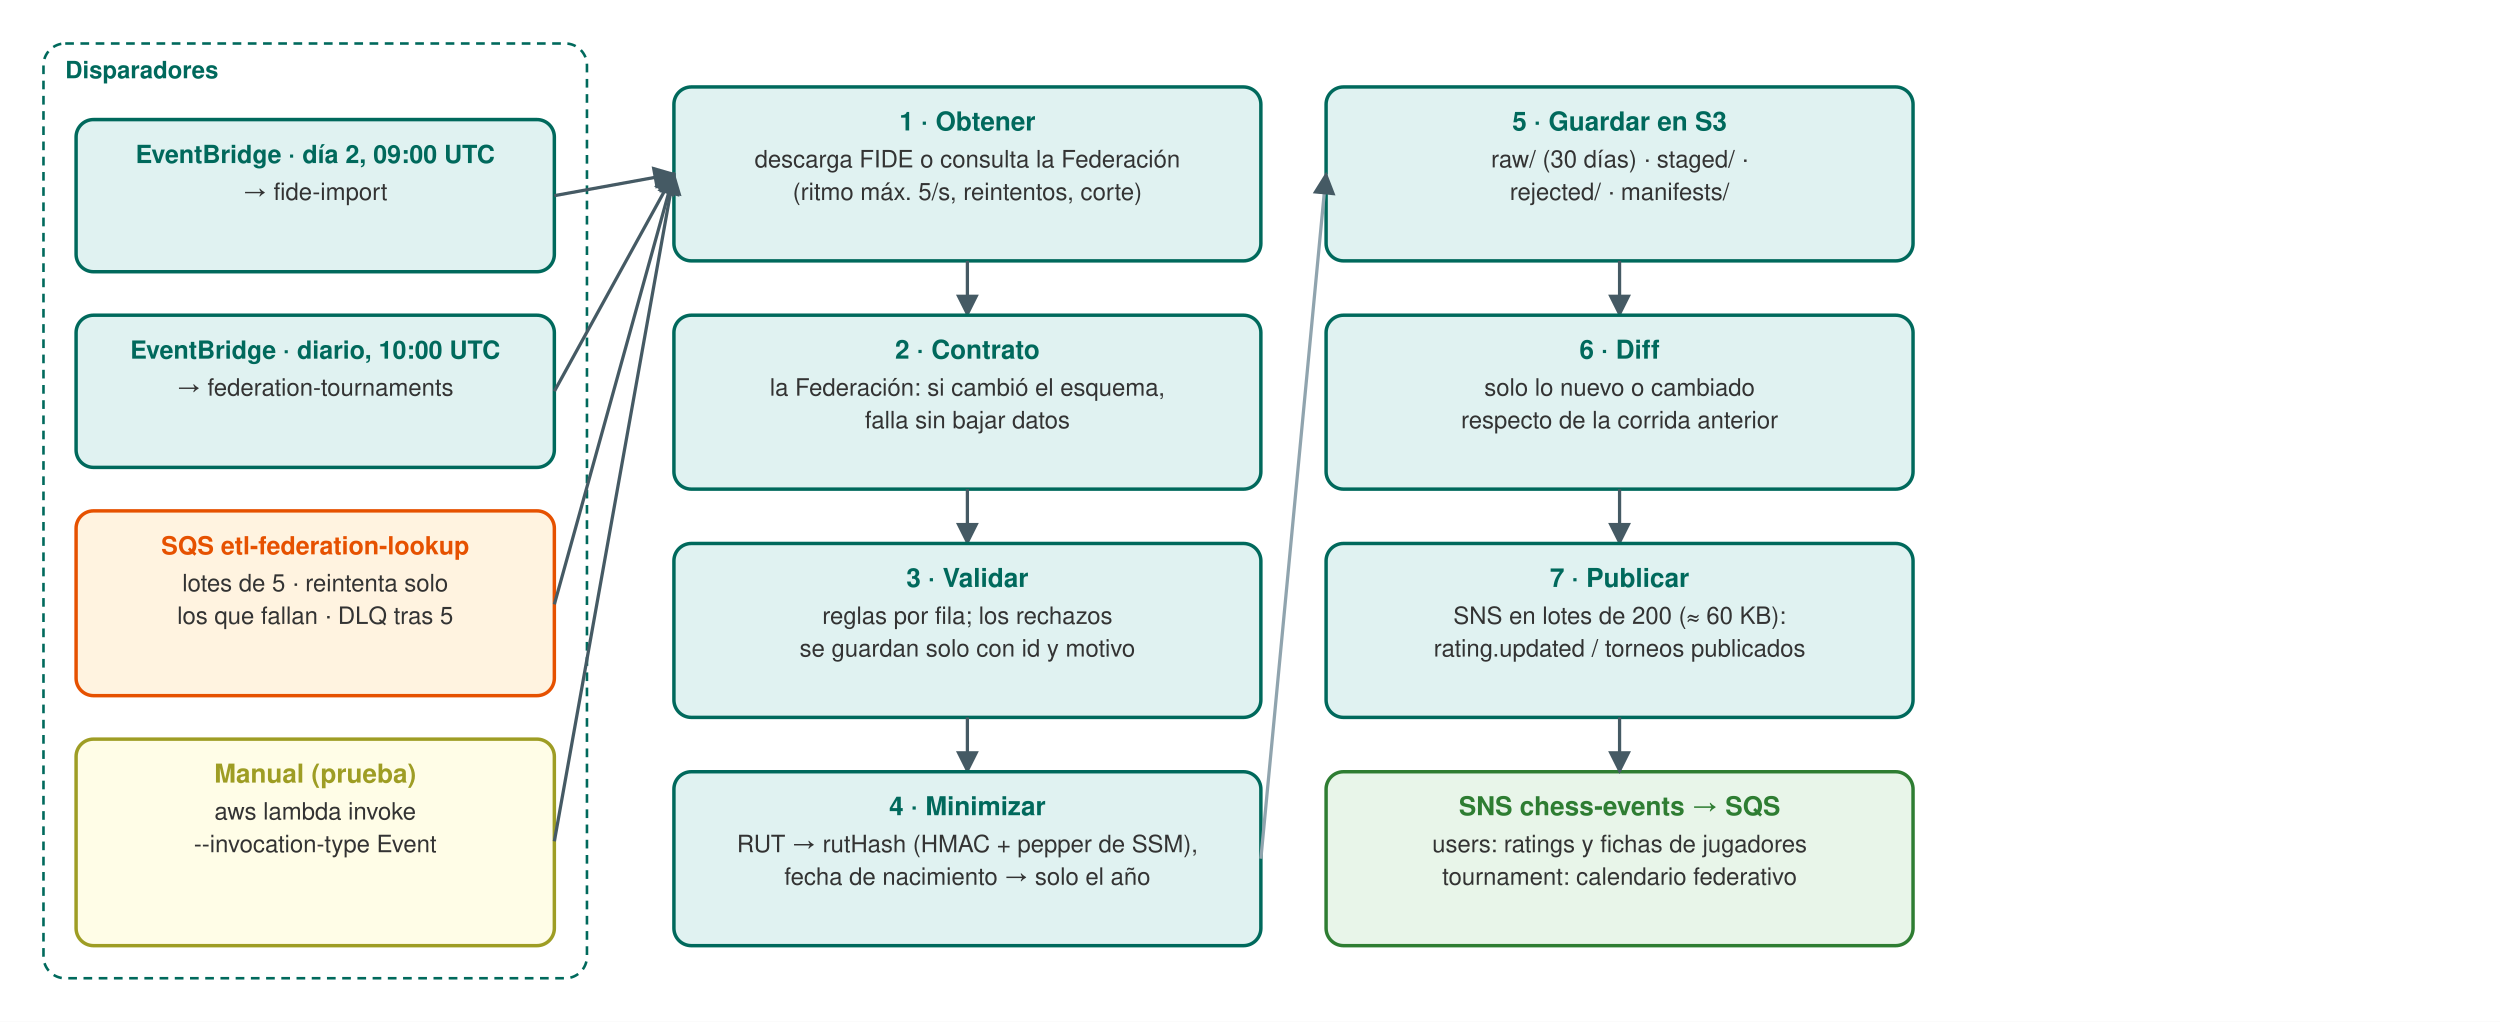
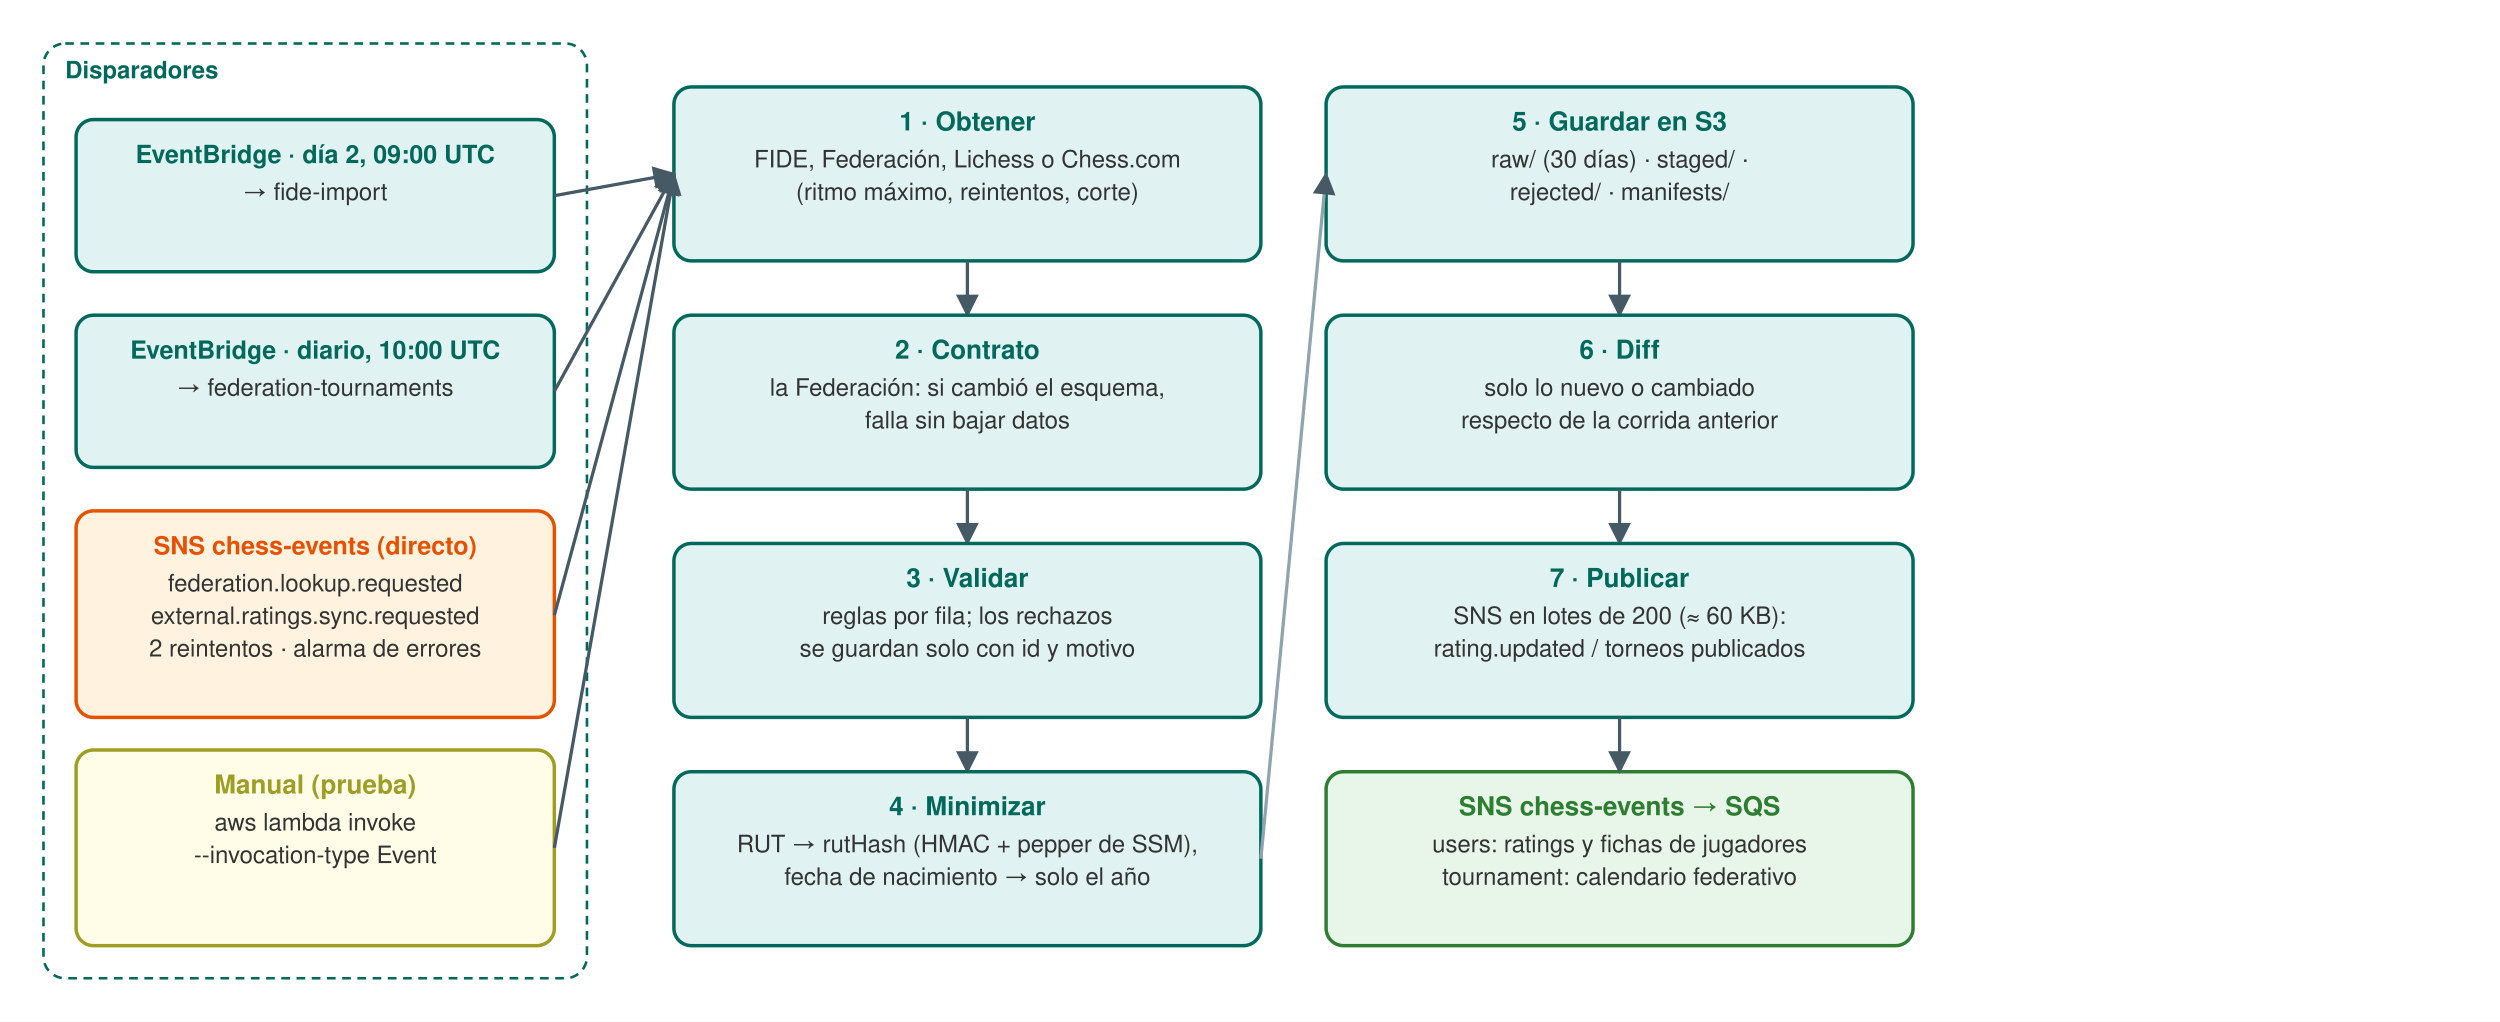
<svg xmlns="http://www.w3.org/2000/svg" viewBox="0 0 1150 470" width="1150" height="470">
  <rect width="100%" height="100%" fill="white" />
  <defs>
    <marker id="flecha" viewBox="0 0 10 10" refX="9" refY="5" markerWidth="7" markerHeight="7" orient="auto-start-reverse">
      <path d="M 0 0 L 10 5 L 0 10 z" fill="#455a64" />
    </marker>
  </defs>
  <rect x="20" y="20" width="250" height="430" rx="10" fill="none" stroke="#00695c" stroke-width="1.2" stroke-dasharray="4 3" />
  <text x="30" y="36" font-family="Helvetica, Arial, sans-serif" font-size="11" font-weight="700" fill="#00695c" text-anchor="start">Disparadores</text>
  <rect x="35" y="55" width="220" height="70" rx="8" fill="#e0f2f1" stroke="#00695c" stroke-width="1.6" />
  <text x="145.0" y="75" font-family="Helvetica, Arial, sans-serif" font-size="11.5" font-weight="700" fill="#00695c" text-anchor="middle">EventBridge · día 2, 09:00 UTC</text>
  <text x="145.0" y="92" font-family="Helvetica, Arial, sans-serif" font-size="11" fill="#333" text-anchor="middle">→ fide-import</text>
  <rect x="35" y="145" width="220" height="70" rx="8" fill="#e0f2f1" stroke="#00695c" stroke-width="1.6" />
  <text x="145.0" y="165" font-family="Helvetica, Arial, sans-serif" font-size="11.5" font-weight="700" fill="#00695c" text-anchor="middle">EventBridge · diario, 10:00 UTC</text>
  <text x="145.0" y="182" font-family="Helvetica, Arial, sans-serif" font-size="11" fill="#333" text-anchor="middle">→ federation-tournaments</text>
-   <rect x="35" y="235" width="220" height="85" rx="8" fill="#fff3e0" stroke="#e65100" stroke-width="1.6" />
-   <text x="145.0" y="255" font-family="Helvetica, Arial, sans-serif" font-size="11.5" font-weight="700" fill="#e65100" text-anchor="middle">SQS etl-federation-lookup</text>
-   <text x="145.0" y="272" font-family="Helvetica, Arial, sans-serif" font-size="11" fill="#333" text-anchor="middle">lotes de 5 · reintenta solo</text>
-   <text x="145.0" y="287" font-family="Helvetica, Arial, sans-serif" font-size="11" fill="#333" text-anchor="middle">los que fallan · DLQ tras 5</text>
-   <rect x="35" y="340" width="220" height="95" rx="8" fill="#fffde7" stroke="#9e9d24" stroke-width="1.6" />
-   <text x="145.0" y="360" font-family="Helvetica, Arial, sans-serif" font-size="12" font-weight="700" fill="#9e9d24" text-anchor="middle">Manual (prueba)</text>
-   <text x="145.0" y="377" font-family="Helvetica, Arial, sans-serif" font-size="11" fill="#333" text-anchor="middle">aws lambda invoke</text>
-   <text x="145.0" y="392" font-family="Helvetica, Arial, sans-serif" font-size="11" fill="#333" text-anchor="middle">--invocation-type Event</text>
+   <rect x="35" y="235" width="220" height="95" rx="8" fill="#fff3e0" stroke="#e65100" stroke-width="1.6" />
+   <text x="145.0" y="255" font-family="Helvetica, Arial, sans-serif" font-size="11.5" font-weight="700" fill="#e65100" text-anchor="middle">SNS chess-events (directo)</text>
+   <text x="145.0" y="272" font-family="Helvetica, Arial, sans-serif" font-size="11" fill="#333" text-anchor="middle">federation.lookup.requested</text>
+   <text x="145.0" y="287" font-family="Helvetica, Arial, sans-serif" font-size="11" fill="#333" text-anchor="middle">external.ratings.sync.requested</text>
+   <text x="145.0" y="302" font-family="Helvetica, Arial, sans-serif" font-size="11" fill="#333" text-anchor="middle">2 reintentos · alarma de errores</text>
+   <rect x="35" y="345" width="220" height="90" rx="8" fill="#fffde7" stroke="#9e9d24" stroke-width="1.6" />
+   <text x="145.0" y="365" font-family="Helvetica, Arial, sans-serif" font-size="12" font-weight="700" fill="#9e9d24" text-anchor="middle">Manual (prueba)</text>
+   <text x="145.0" y="382" font-family="Helvetica, Arial, sans-serif" font-size="11" fill="#333" text-anchor="middle">aws lambda invoke</text>
+   <text x="145.0" y="397" font-family="Helvetica, Arial, sans-serif" font-size="11" fill="#333" text-anchor="middle">--invocation-type Event</text>
  <rect x="310" y="40" width="270" height="80" rx="8" fill="#e0f2f1" stroke="#00695c" stroke-width="1.6" />
  <text x="445.0" y="60" font-family="Helvetica, Arial, sans-serif" font-size="12" font-weight="700" fill="#00695c" text-anchor="middle">1 · Obtener</text>
-   <text x="445.0" y="77" font-family="Helvetica, Arial, sans-serif" font-size="11" fill="#333" text-anchor="middle">descarga FIDE o consulta la Federación</text>
-   <text x="445.0" y="92" font-family="Helvetica, Arial, sans-serif" font-size="11" fill="#333" text-anchor="middle">(ritmo máx. 5/s, reintentos, corte)</text>
+   <text x="445.0" y="77" font-family="Helvetica, Arial, sans-serif" font-size="11" fill="#333" text-anchor="middle">FIDE, Federación, Lichess o Chess.com</text>
+   <text x="445.0" y="92" font-family="Helvetica, Arial, sans-serif" font-size="11" fill="#333" text-anchor="middle">(ritmo máximo, reintentos, corte)</text>
  <line x1="445" y1="120" x2="445" y2="145" stroke="#455a64" stroke-width="1.5" marker-end="url(#flecha)" />
  <rect x="310" y="145" width="270" height="80" rx="8" fill="#e0f2f1" stroke="#00695c" stroke-width="1.6" />
  <text x="445.0" y="165" font-family="Helvetica, Arial, sans-serif" font-size="12" font-weight="700" fill="#00695c" text-anchor="middle">2 · Contrato</text>
  <text x="445.0" y="182" font-family="Helvetica, Arial, sans-serif" font-size="11" fill="#333" text-anchor="middle">la Federación: si cambió el esquema,</text>
  <text x="445.0" y="197" font-family="Helvetica, Arial, sans-serif" font-size="11" fill="#333" text-anchor="middle">falla sin bajar datos</text>
  <line x1="445" y1="225" x2="445" y2="250" stroke="#455a64" stroke-width="1.5" marker-end="url(#flecha)" />
  <rect x="310" y="250" width="270" height="80" rx="8" fill="#e0f2f1" stroke="#00695c" stroke-width="1.6" />
  <text x="445.0" y="270" font-family="Helvetica, Arial, sans-serif" font-size="12" font-weight="700" fill="#00695c" text-anchor="middle">3 · Validar</text>
  <text x="445.0" y="287" font-family="Helvetica, Arial, sans-serif" font-size="11" fill="#333" text-anchor="middle">reglas por fila; los rechazos</text>
  <text x="445.0" y="302" font-family="Helvetica, Arial, sans-serif" font-size="11" fill="#333" text-anchor="middle">se guardan solo con id y motivo</text>
  <line x1="445" y1="330" x2="445" y2="355" stroke="#455a64" stroke-width="1.5" marker-end="url(#flecha)" />
  <rect x="310" y="355" width="270" height="80" rx="8" fill="#e0f2f1" stroke="#00695c" stroke-width="1.6" />
  <text x="445.0" y="375" font-family="Helvetica, Arial, sans-serif" font-size="12" font-weight="700" fill="#00695c" text-anchor="middle">4 · Minimizar</text>
  <text x="445.0" y="392" font-family="Helvetica, Arial, sans-serif" font-size="11" fill="#333" text-anchor="middle">RUT → rutHash (HMAC + pepper de SSM),</text>
  <text x="445.0" y="407" font-family="Helvetica, Arial, sans-serif" font-size="11" fill="#333" text-anchor="middle">fecha de nacimiento → solo el año</text>
  <rect x="610" y="40" width="270" height="80" rx="8" fill="#e0f2f1" stroke="#00695c" stroke-width="1.6" />
  <text x="745.0" y="60" font-family="Helvetica, Arial, sans-serif" font-size="12" font-weight="700" fill="#00695c" text-anchor="middle">5 · Guardar en S3</text>
  <text x="745.0" y="77" font-family="Helvetica, Arial, sans-serif" font-size="11" fill="#333" text-anchor="middle">raw/ (30 días) · staged/ ·</text>
  <text x="745.0" y="92" font-family="Helvetica, Arial, sans-serif" font-size="11" fill="#333" text-anchor="middle">rejected/ · manifests/</text>
  <line x1="745" y1="120" x2="745" y2="145" stroke="#455a64" stroke-width="1.5" marker-end="url(#flecha)" />
  <rect x="610" y="145" width="270" height="80" rx="8" fill="#e0f2f1" stroke="#00695c" stroke-width="1.6" />
  <text x="745.0" y="165" font-family="Helvetica, Arial, sans-serif" font-size="12" font-weight="700" fill="#00695c" text-anchor="middle">6 · Diff</text>
  <text x="745.0" y="182" font-family="Helvetica, Arial, sans-serif" font-size="11" fill="#333" text-anchor="middle">solo lo nuevo o cambiado</text>
  <text x="745.0" y="197" font-family="Helvetica, Arial, sans-serif" font-size="11" fill="#333" text-anchor="middle">respecto de la corrida anterior</text>
  <line x1="745" y1="225" x2="745" y2="250" stroke="#455a64" stroke-width="1.5" marker-end="url(#flecha)" />
  <rect x="610" y="250" width="270" height="80" rx="8" fill="#e0f2f1" stroke="#00695c" stroke-width="1.6" />
  <text x="745.0" y="270" font-family="Helvetica, Arial, sans-serif" font-size="12" font-weight="700" fill="#00695c" text-anchor="middle">7 · Publicar</text>
  <text x="745.0" y="287" font-family="Helvetica, Arial, sans-serif" font-size="11" fill="#333" text-anchor="middle">SNS en lotes de 200 (≈ 60 KB):</text>
  <text x="745.0" y="302" font-family="Helvetica, Arial, sans-serif" font-size="11" fill="#333" text-anchor="middle">rating.updated / torneos publicados</text>
  <line x1="580" y1="395" x2="610" y2="80" stroke="#90a4ae" stroke-width="1.5" marker-end="url(#flecha)" />
  <line x1="255" y1="90" x2="310" y2="80" stroke="#455a64" stroke-width="1.5" marker-end="url(#flecha)" />
  <line x1="255" y1="180" x2="310" y2="80" stroke="#455a64" stroke-width="1.5" marker-end="url(#flecha)" />
-   <line x1="255" y1="278" x2="310" y2="80" stroke="#455a64" stroke-width="1.5" marker-end="url(#flecha)" />
-   <line x1="255" y1="387" x2="310" y2="80" stroke="#455a64" stroke-width="1.5" marker-end="url(#flecha)" />
+   <line x1="255" y1="283" x2="310" y2="80" stroke="#455a64" stroke-width="1.5" marker-end="url(#flecha)" />
+   <line x1="255" y1="390" x2="310" y2="80" stroke="#455a64" stroke-width="1.5" marker-end="url(#flecha)" />
  <rect x="610" y="355" width="270" height="80" rx="8" fill="#e8f5e9" stroke="#2e7d32" stroke-width="1.6" />
  <text x="745.0" y="375" font-family="Helvetica, Arial, sans-serif" font-size="12" font-weight="700" fill="#2e7d32" text-anchor="middle">SNS chess-events → SQS</text>
  <text x="745.0" y="392" font-family="Helvetica, Arial, sans-serif" font-size="11" fill="#333" text-anchor="middle">users: ratings y fichas de jugadores</text>
  <text x="745.0" y="407" font-family="Helvetica, Arial, sans-serif" font-size="11" fill="#333" text-anchor="middle">tournament: calendario federativo</text>
  <line x1="745" y1="330" x2="745" y2="355" stroke="#455a64" stroke-width="1.5" marker-end="url(#flecha)" />
</svg>
